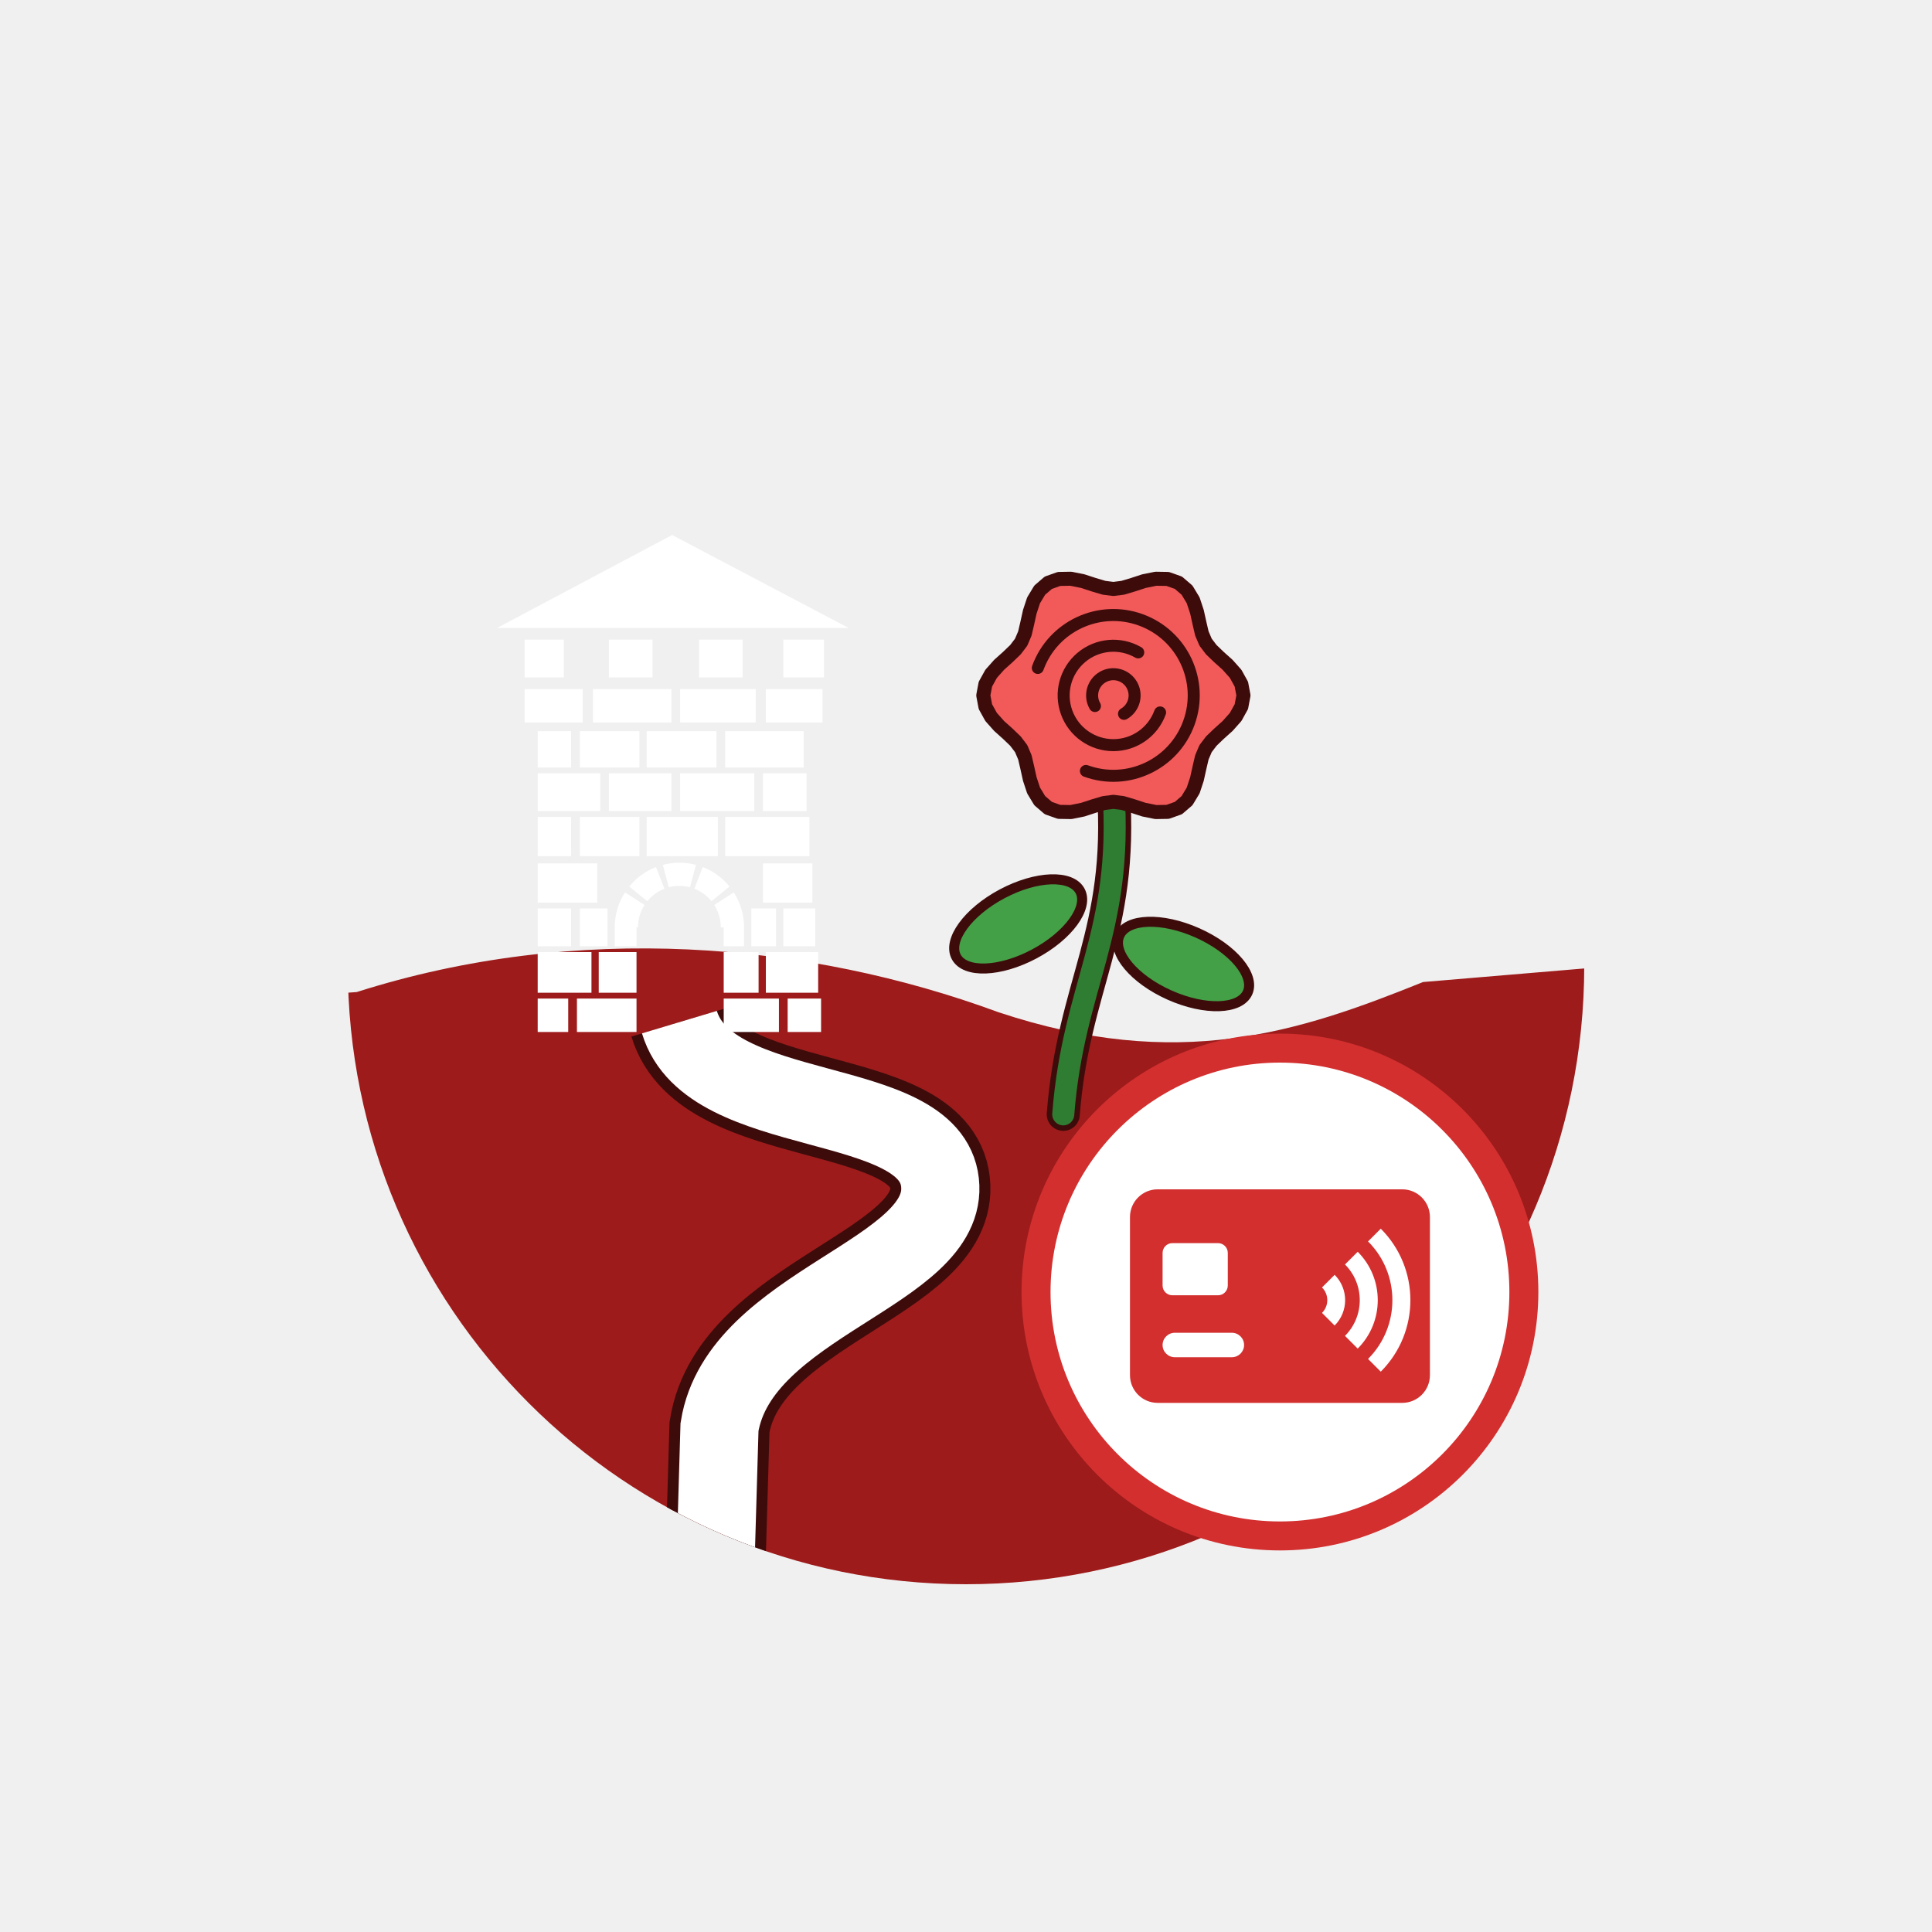
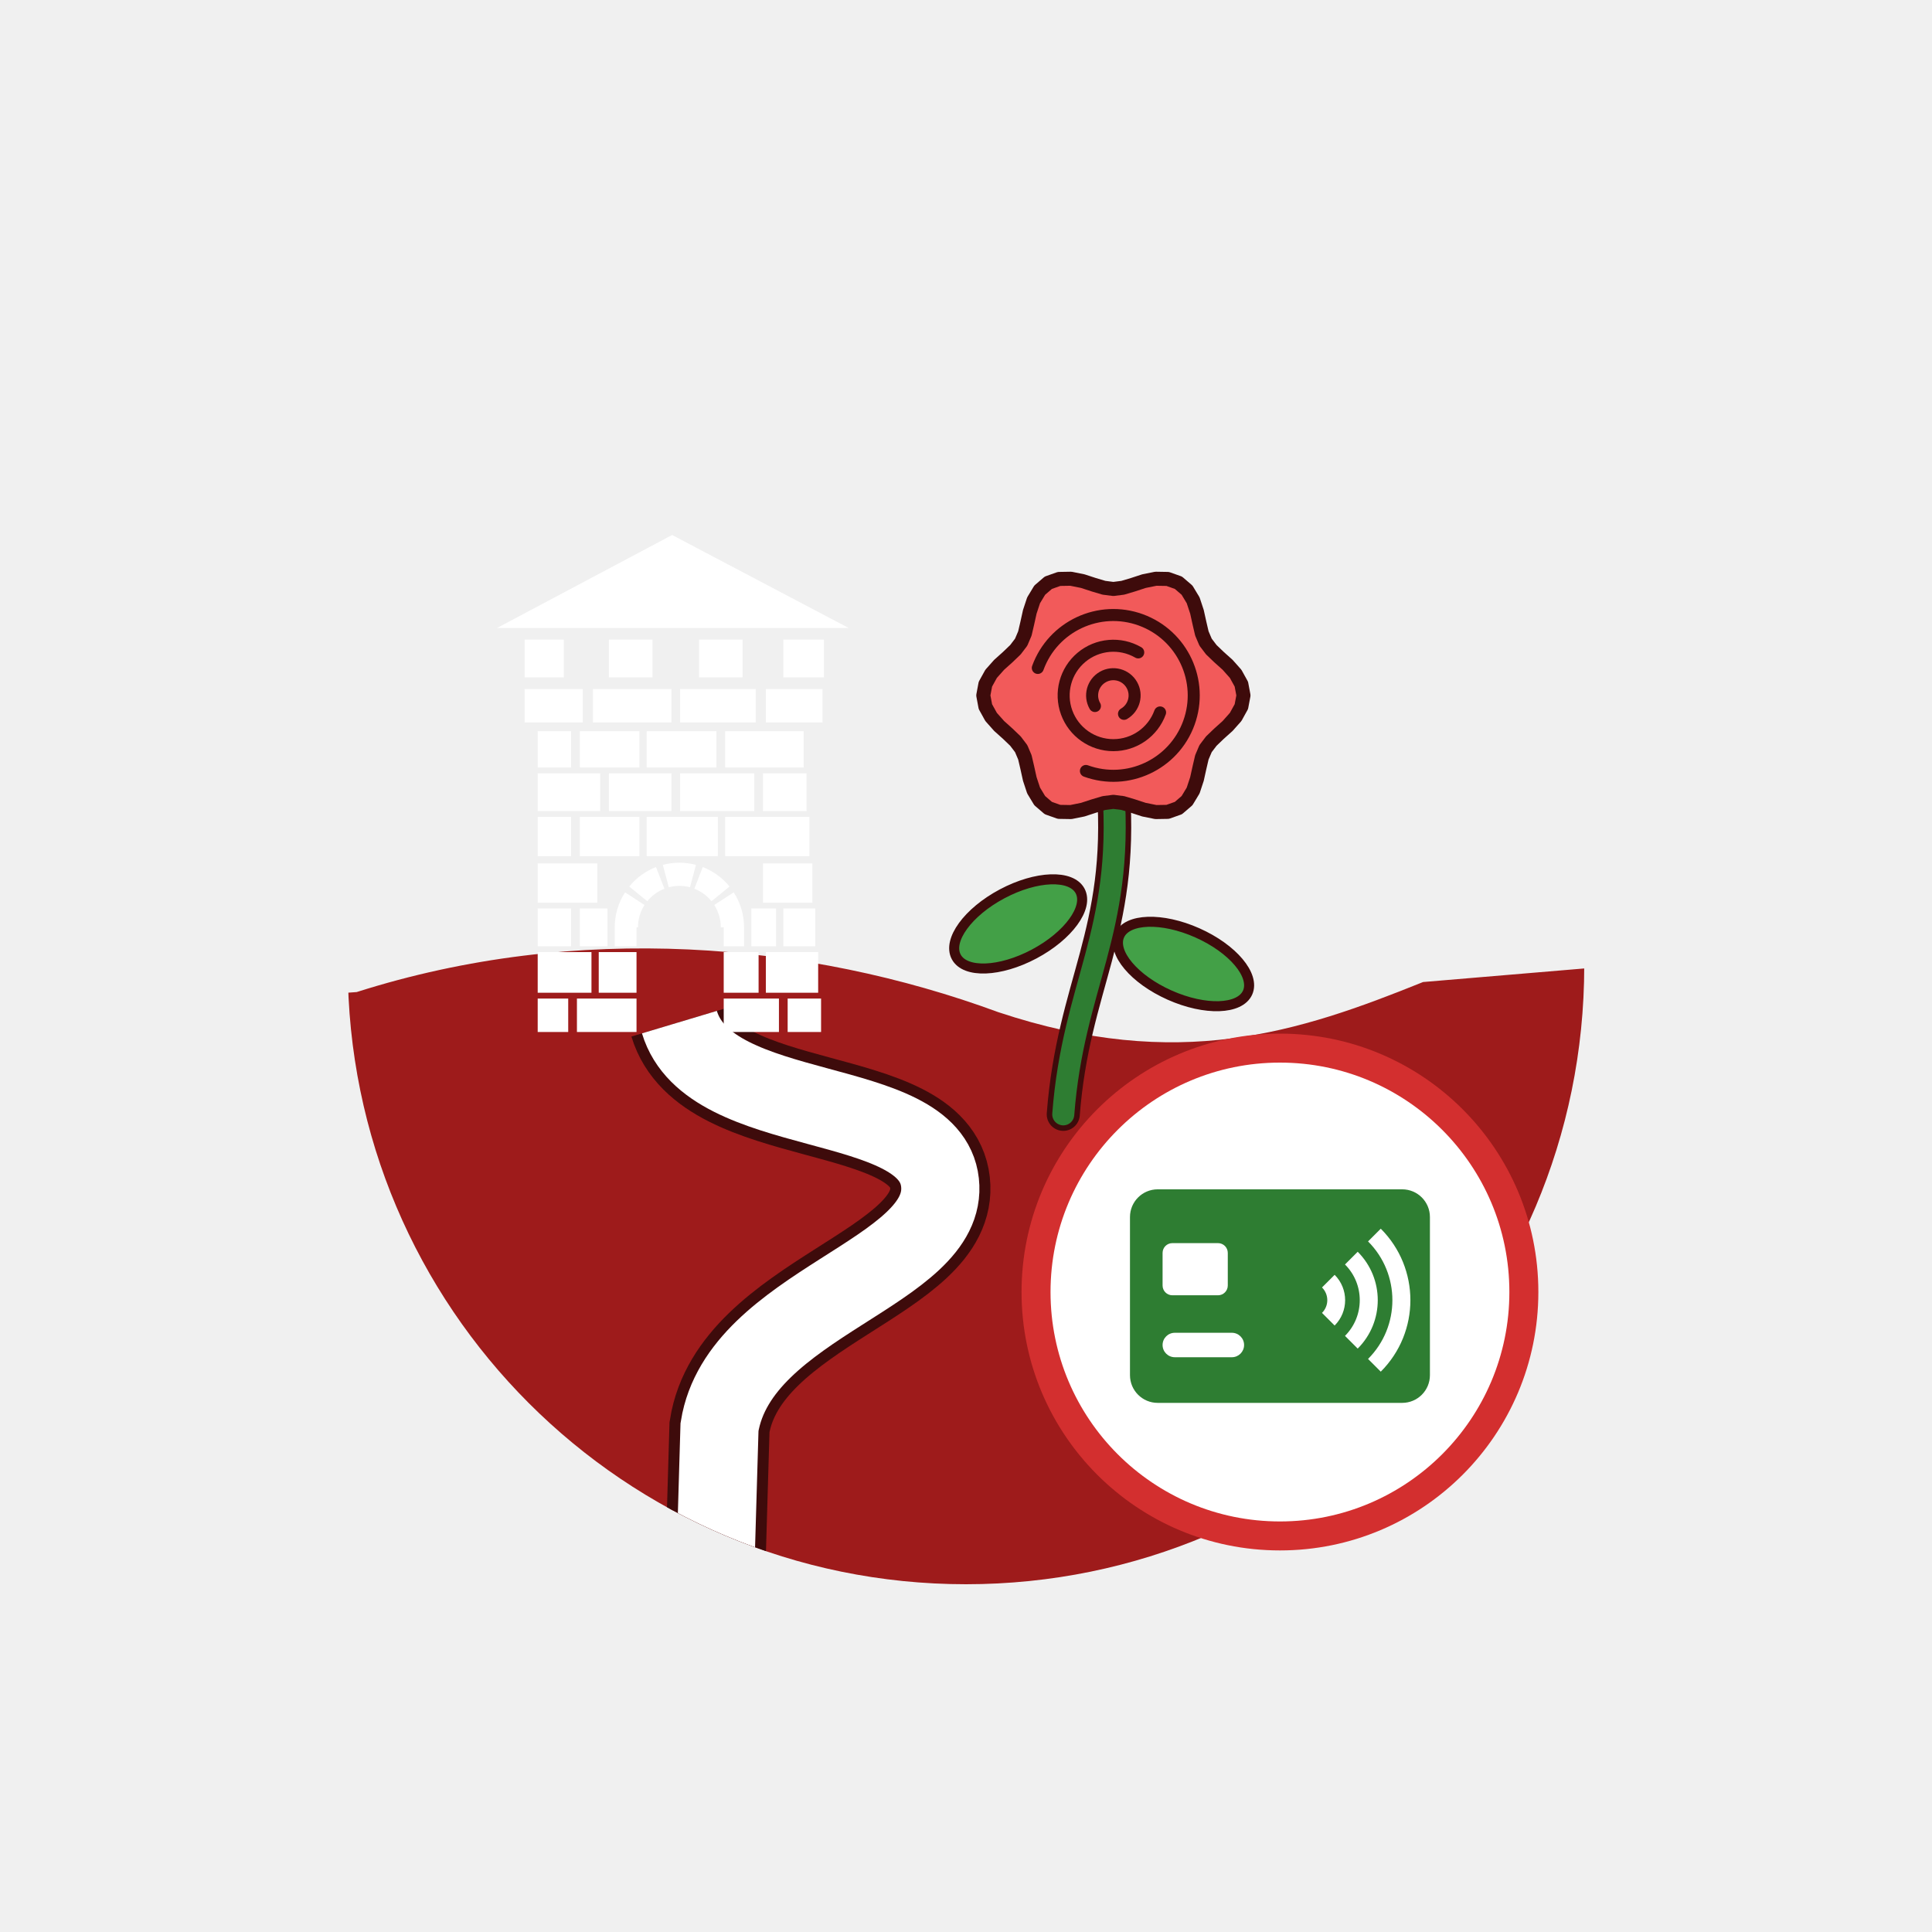
<svg xmlns="http://www.w3.org/2000/svg" viewBox="0 0 1024 1024" width="1024" height="1024">
  <g transform="translate(512 512) scale(0.64) translate(-512 -512)">
    <defs>
      <clipPath id="feld">
        <circle cx="512" cy="512" r="512" />
      </clipPath>
    </defs>
    <g clip-path="url(#feld)">
      <g transform="translate(24 14) scale(0.83)">
        <path fill="#9E1B1B" d="M-300 646 L-20 626 C 200 556 430 576 620 646 C 800 706 920 666 1044 616 L1400 586 V1400 H-300 Z" />
        <path d="M302 656 C 332 756 552 726 562 816 C 572 906 362 936 342 1060 L332 1400" fill="none" stroke="#3E0B0B" stroke-width="100" />
        <path d="M302 656 C 332 756 552 726 562 816 C 572 906 362 936 342 1060 L332 1400" fill="none" stroke="#FFFFFF" stroke-width="78" />
        <g transform="translate(93.9 145.3) scale(1.45)">
          <path fill="#FFFFFF" fill-rule="evenodd" d="M138.5 17L18 81H260Z M37 89H64V115H37Z M95 89H125V115H95Z M157 89H187V115H157Z M215 89H243V115H215Z M37 123H77V146H37Z M84 123H138V146H84Z M144 123H196V146H144Z M203 123H242V146H203Z M46 152H69V177H46Z M75 152H116V177H75Z M121 152H169V177H121Z M175 152H229V177H175Z M46 181H89V207H46Z M95 181H138V207H95Z M144 181H195V207H144Z M201 181H231V207H201Z M46 211H69V238H46Z M75 211H116V238H75Z M121 211H170V238H121Z M175 211H233V238H175Z M46 243H87V270H46Z M201 243H235V270H201Z M46 274H69V300H46Z M75 274H94V300H75Z M193 274H210V300H193Z M215 274H237V300H215Z M46 304H83V332H46Z M88 304H114V332H88Z M174 304H198V332H174Z M203 304H239V332H203Z M46 336H67V359H46Z M73 336H114V359H73Z M174 336H212V359H174Z M218 336H241V359H218Z M99 287A44.5 44.5 0 0 1 106.1 262.9L119.5 271.6A28.5 28.5 0 0 0 115 287Z M109 258.9A44.5 44.5 0 0 1 127.4 245.5L133.2 260.4A28.5 28.5 0 0 0 121.4 269Z M132.1 244A44.5 44.5 0 0 1 154.9 244L150.8 259.4A28.5 28.5 0 0 0 136.2 259.4Z M159.6 245.5A44.5 44.5 0 0 1 178 258.9L165.6 269A28.5 28.5 0 0 0 153.8 260.4Z M180.9 262.9A44.5 44.5 0 0 1 188 287L172 287A28.5 28.5 0 0 0 167.5 271.6Z M99 287H114V300H99Z M174 287H188V300H174Z" />
        </g>
        <path d="M735 424 C 745 568 695 618 685 748" fill="none" stroke="#3E0B0B" stroke-width="33" stroke-linecap="round" />
        <path d="M735 424 C 745 568 695 618 685 748" fill="none" stroke="#2E7D32" stroke-width="22" stroke-linecap="round" />
        <ellipse cx="640" cy="558" rx="70" ry="34" transform="rotate(-28 640 558)" fill="#43A047" stroke="#3E0B0B" stroke-width="10" />
        <ellipse cx="805" cy="598" rx="70" ry="34" transform="rotate(24 805 598)" fill="#43A047" stroke="#3E0B0B" stroke-width="10" />
        <path d="M864.8 330.0 L862.7 341.2 L857.0 351.5 L849.0 360.5 L840.3 368.3 L832.7 375.6 L827.0 383.1 L823.3 391.8 L820.9 402.1 L818.4 413.4 L814.6 424.9 L808.5 435.0 L799.9 442.4 L789.2 446.2 L777.4 446.4 L765.5 444.0 L754.5 440.4 L744.4 437.4 L735.0 436.2 L725.6 437.4 L715.5 440.4 L704.5 444.0 L692.6 446.4 L680.8 446.2 L670.1 442.4 L661.5 435.0 L655.4 424.9 L651.6 413.4 L649.1 402.1 L646.7 391.8 L643.0 383.1 L637.3 375.6 L629.7 368.3 L621.0 360.5 L613.0 351.5 L607.3 341.2 L605.2 330.0 L607.3 318.8 L613.0 308.5 L621.0 299.5 L629.7 291.7 L637.3 284.4 L643.0 276.9 L646.7 268.2 L649.1 257.9 L651.6 246.6 L655.4 235.1 L661.5 225.0 L670.1 217.6 L680.8 213.8 L692.6 213.6 L704.5 216.0 L715.5 219.6 L725.6 222.6 L735.0 223.8 L744.4 222.6 L754.5 219.6 L765.5 216.0 L777.4 213.6 L789.2 213.8 L799.9 217.6 L808.5 225.0 L814.6 235.1 L818.4 246.6 L820.9 257.9 L823.3 268.2 L827.0 276.9 L832.7 284.4 L840.3 291.7 L849.0 299.5 L857.0 308.5 L862.7 318.8 L864.8 330.0Z" fill="#F25A5A" stroke="#3E0B0B" stroke-width="14" stroke-linejoin="round" />
        <path d="M659.6 302.6 A80.2 80.2 0 1 1 707.6 405.4" fill="none" stroke="#3E0B0B" stroke-width="12" stroke-linecap="round" />
        <path d="M781.6 347.0 A49.6 49.6 0 1 1 759.8 287.1" fill="none" stroke="#3E0B0B" stroke-width="12" stroke-linecap="round" />
        <path d="M716.6 340.6 A21.2 21.2 0 1 1 745.6 348.4" fill="none" stroke="#3E0B0B" stroke-width="12" stroke-linecap="round" />
      </g>
    </g>
    <circle cx="772" cy="782" r="214" fill="#D32F2F" />
    <circle cx="772" cy="782" r="190" fill="#FFFFFF" />
-     <g transform="translate(637.0 647.0) scale(0.675)" fill="#D32F2F">
+     <g transform="translate(637.0 647.0) scale(0.675)" fill="#2E7D32">
      <path fill-rule="evenodd" d="M50 74 H350 A34 34 0 0 1 384 108 V302 A34 34 0 0 1 350 336 H50 A34 34 0 0 1 16 302 V108 A34 34 0 0 1 50 74 Z M68 140 H124 A12 12 0 0 1 136 152 V192 A12 12 0 0 1 124 204 H68 A12 12 0 0 1 56 192 V152 A12 12 0 0 1 68 140 Z M71 250 H141 A15 15 0 0 1 156 265 V265 A15 15 0 0 1 141 280 H71 A15 15 0 0 1 56 265 V265 A15 15 0 0 1 71 250 Z M267.1 178.9 A44 44 0 0 1 267.1 241.1 L251.6 225.6 A22 22 0 0 0 251.6 194.4 Z M295.4 150.6 A84 84 0 0 1 295.4 269.4 L279.8 253.8 A62 62 0 0 0 279.8 166.2 Z M323.7 122.3 A124 124 0 0 1 323.7 297.7 L308.1 282.1 A102 102 0 0 0 308.1 137.9 Z" />
    </g>
  </g>
</svg>
